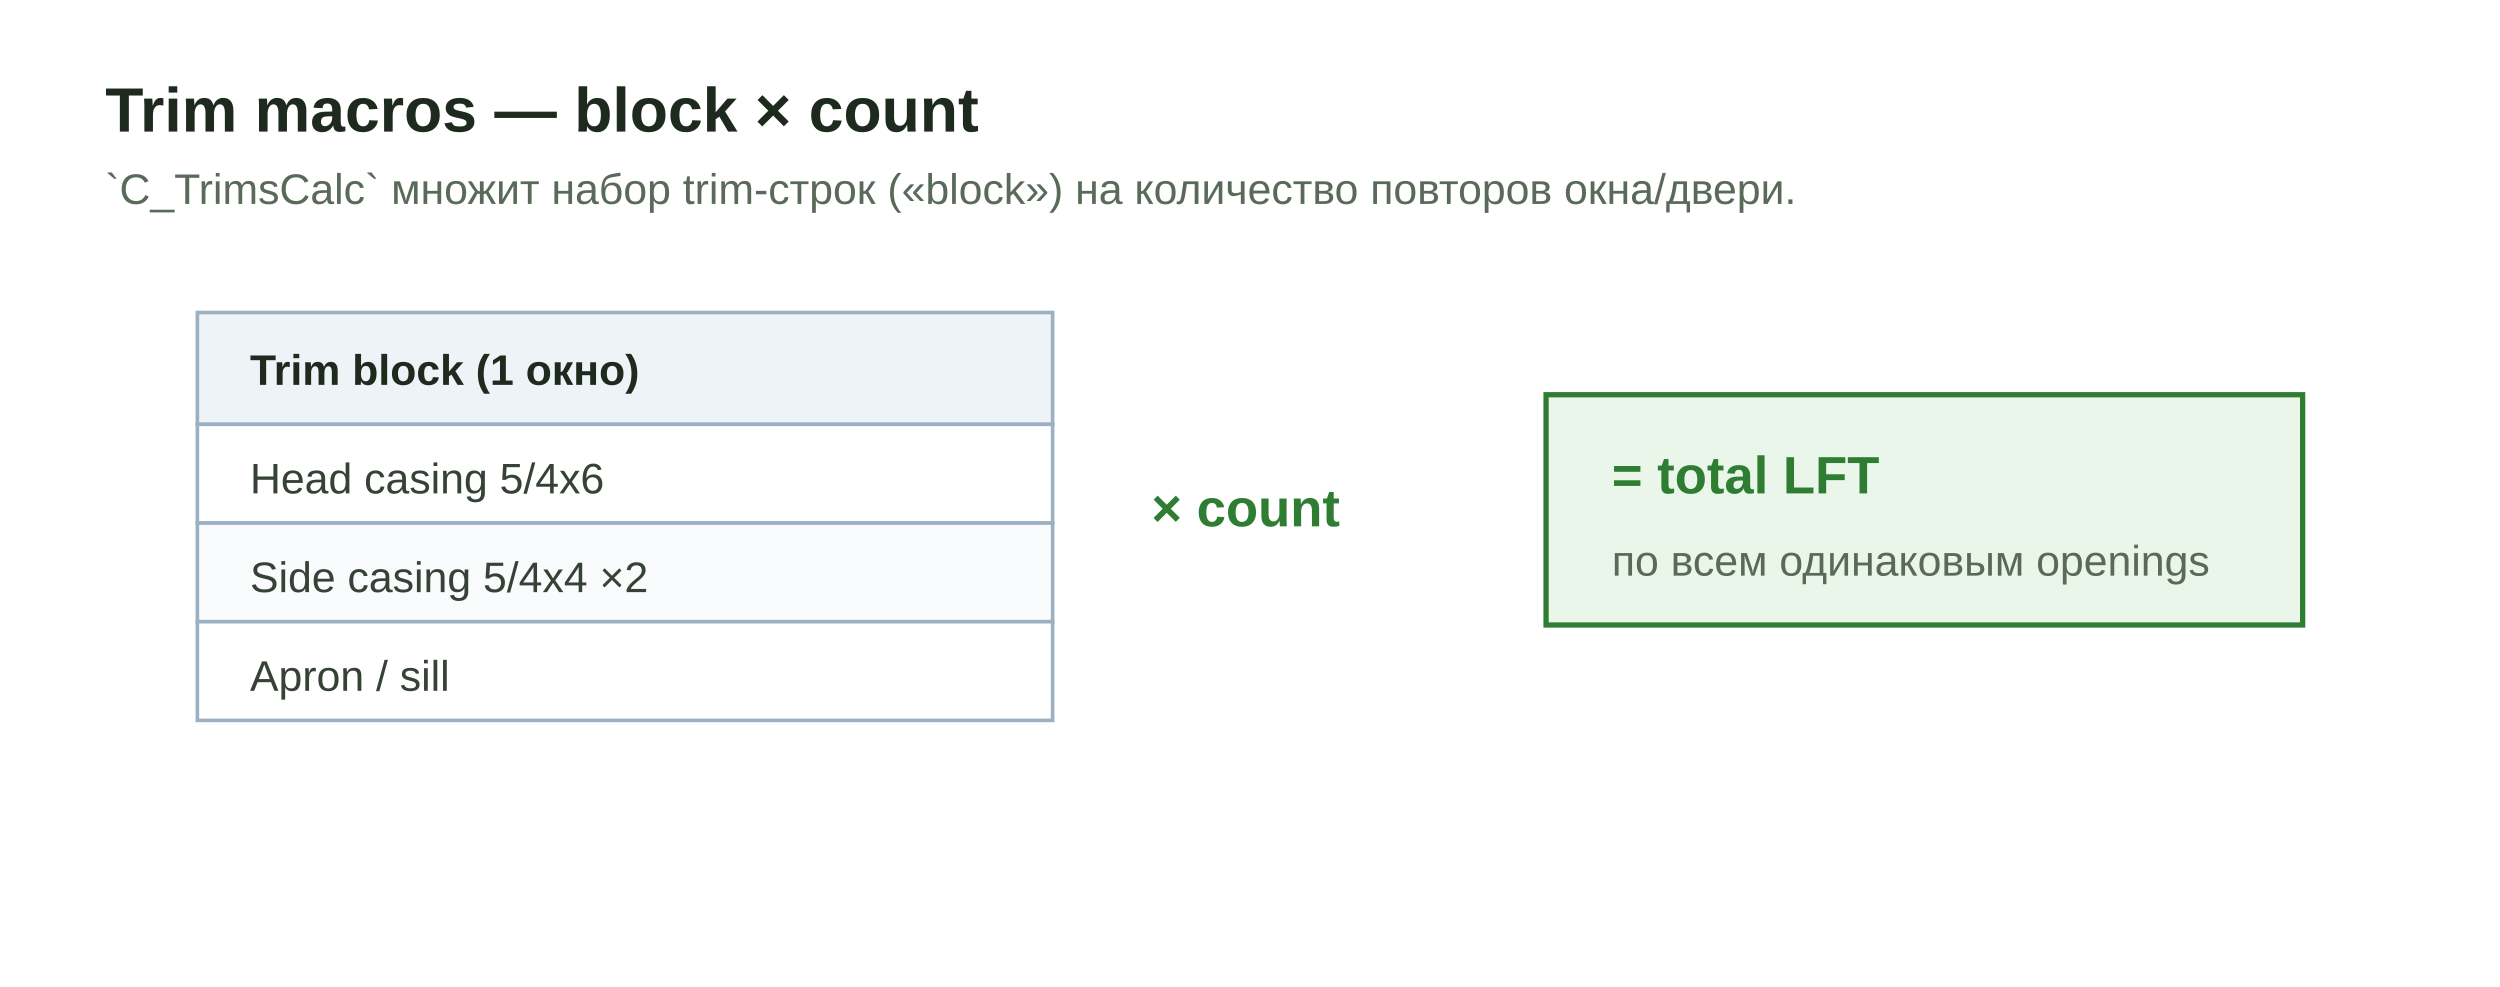
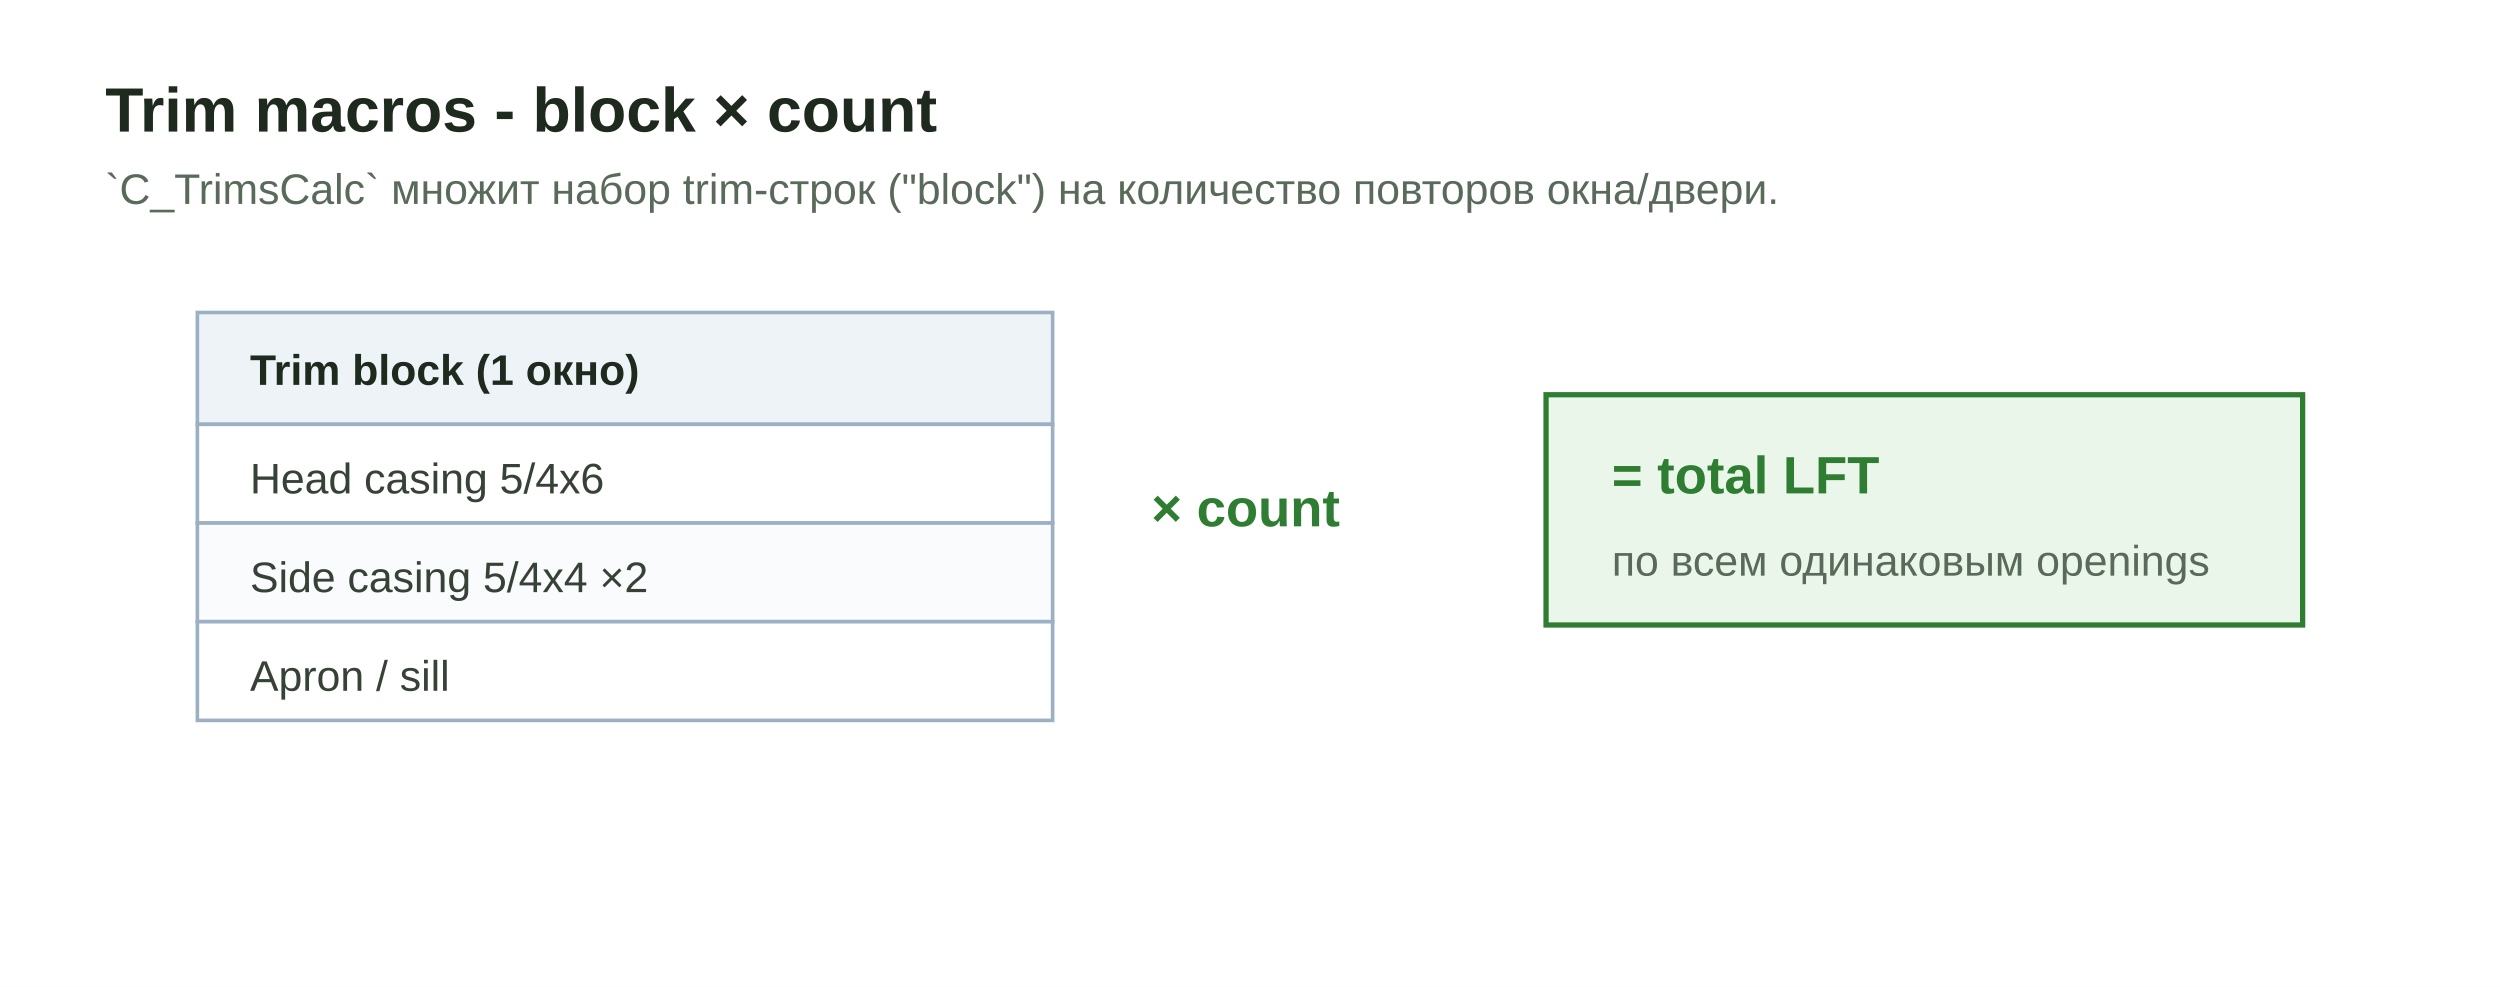
<svg xmlns="http://www.w3.org/2000/svg" viewBox="0 0 760 300" role="img" aria-labelledby="t">
  <style>.t{font:700 19px "Segoe UI",Arial,sans-serif;fill:#1f2a1f}.s{font:400 13px "Segoe UI",Arial,sans-serif;fill:#5a6a5a}.h{font:700 13px "Segoe UI",Arial,sans-serif;fill:#1f2a1f}.c{font:400 13px "Segoe UI",Arial,sans-serif;fill:#374237}.code{font:700 16px "Segoe UI",Arial,sans-serif;fill:#2e7d32}</style>
  <rect width="760" height="300" fill="#fff" />
-   <text class="t" x="32" y="40">Trim macros — block × count</text>
-   <text class="s" x="32" y="62">`C_TrimsCalc` множит набор trim-строк («block») на количество повторов окна/двери.</text>
+   <text class="t" x="32" y="40">Trim macros - block × count</text>
+   <text class="s" x="32" y="62">`C_TrimsCalc` множит набор trim-строк ("block") на количество повторов окна/двери.</text>
  <g stroke="#9bb0c2" stroke-width="1.1">
    <rect x="60" y="95" width="260" height="34" fill="#eef3f7" />
    <rect x="60" y="129" width="260" height="30" fill="#fff" />
    <rect x="60" y="159" width="260" height="30" fill="#fafbfc" />
    <rect x="60" y="189" width="260" height="30" fill="#fff" />
  </g>
  <text class="h" x="76" y="117">Trim block (1 окно)</text>
  <text class="c" x="76" y="150">Head casing 5/4x6</text>
  <text class="c" x="76" y="180">Side casing 5/4x4 ×2</text>
  <text class="c" x="76" y="210">Apron / sill</text>
  <text class="code" x="350" y="160">× count</text>
  <rect x="470" y="120" width="230" height="70" fill="#eaf6ea" stroke="#2e7d32" stroke-width="1.6" />
  <text class="code" x="490" y="150">= total LFT</text>
  <text class="s" x="490" y="175">по всем одинаковым openings</text>
</svg>
